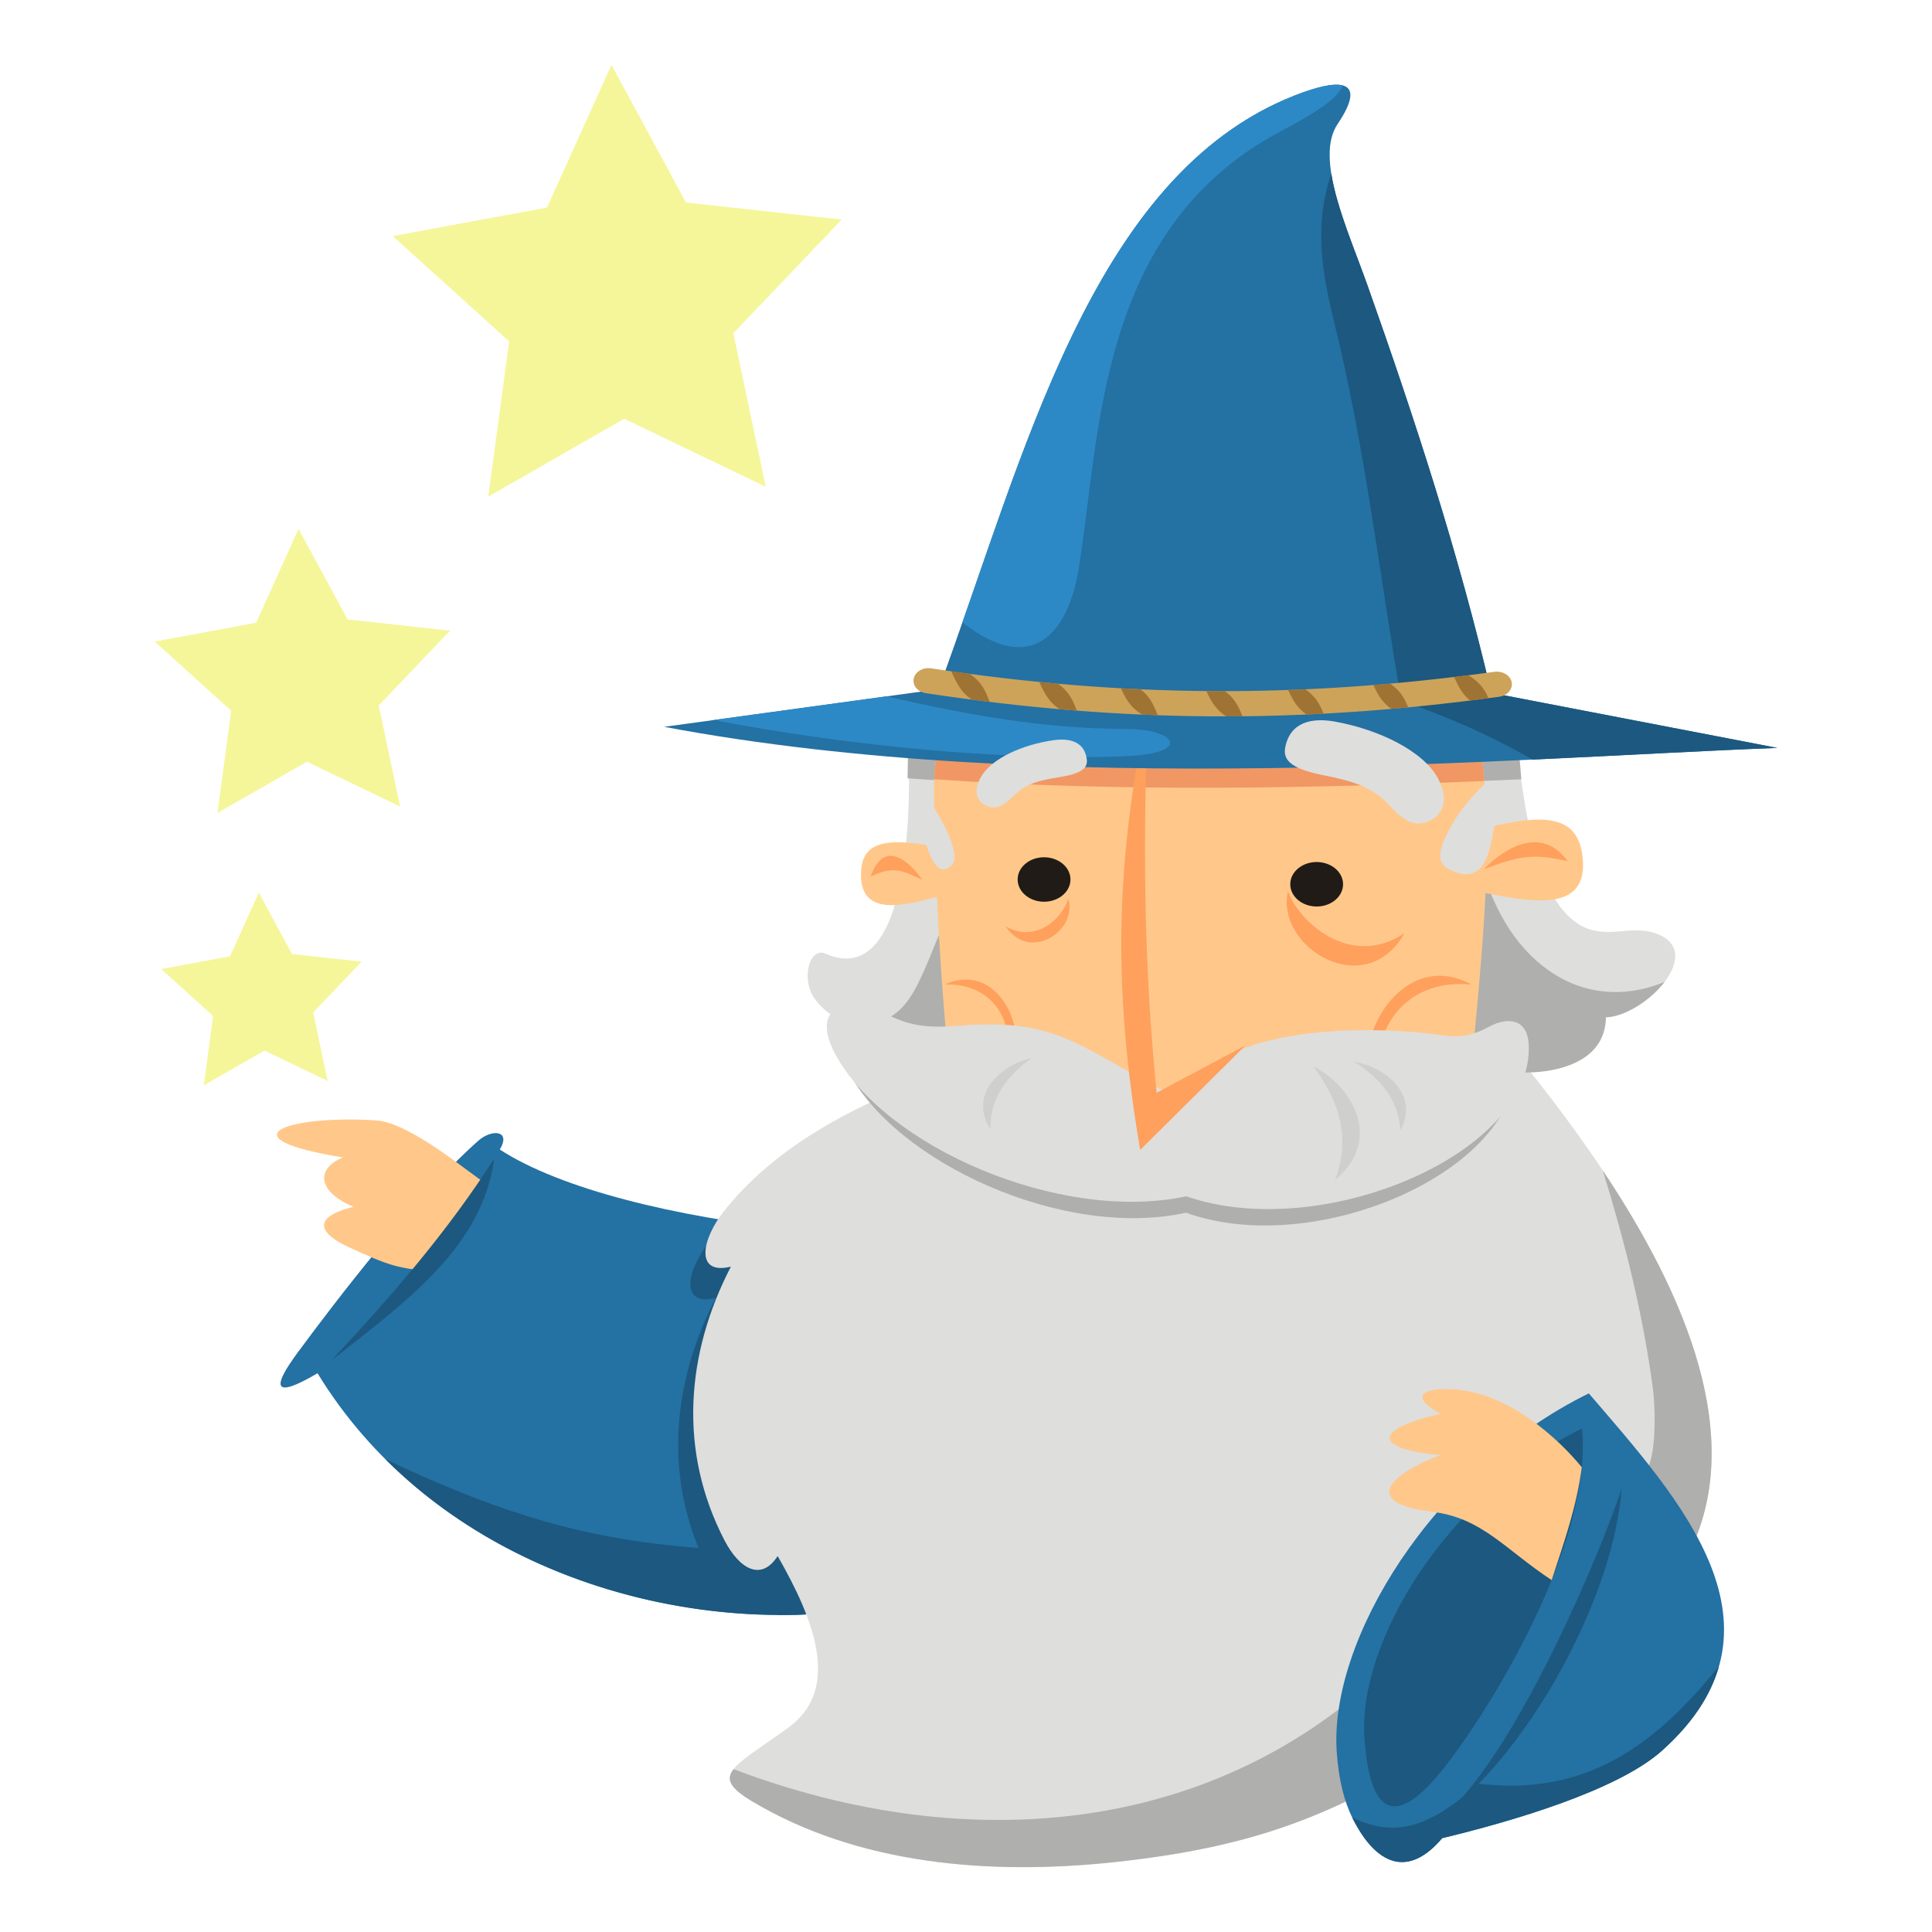
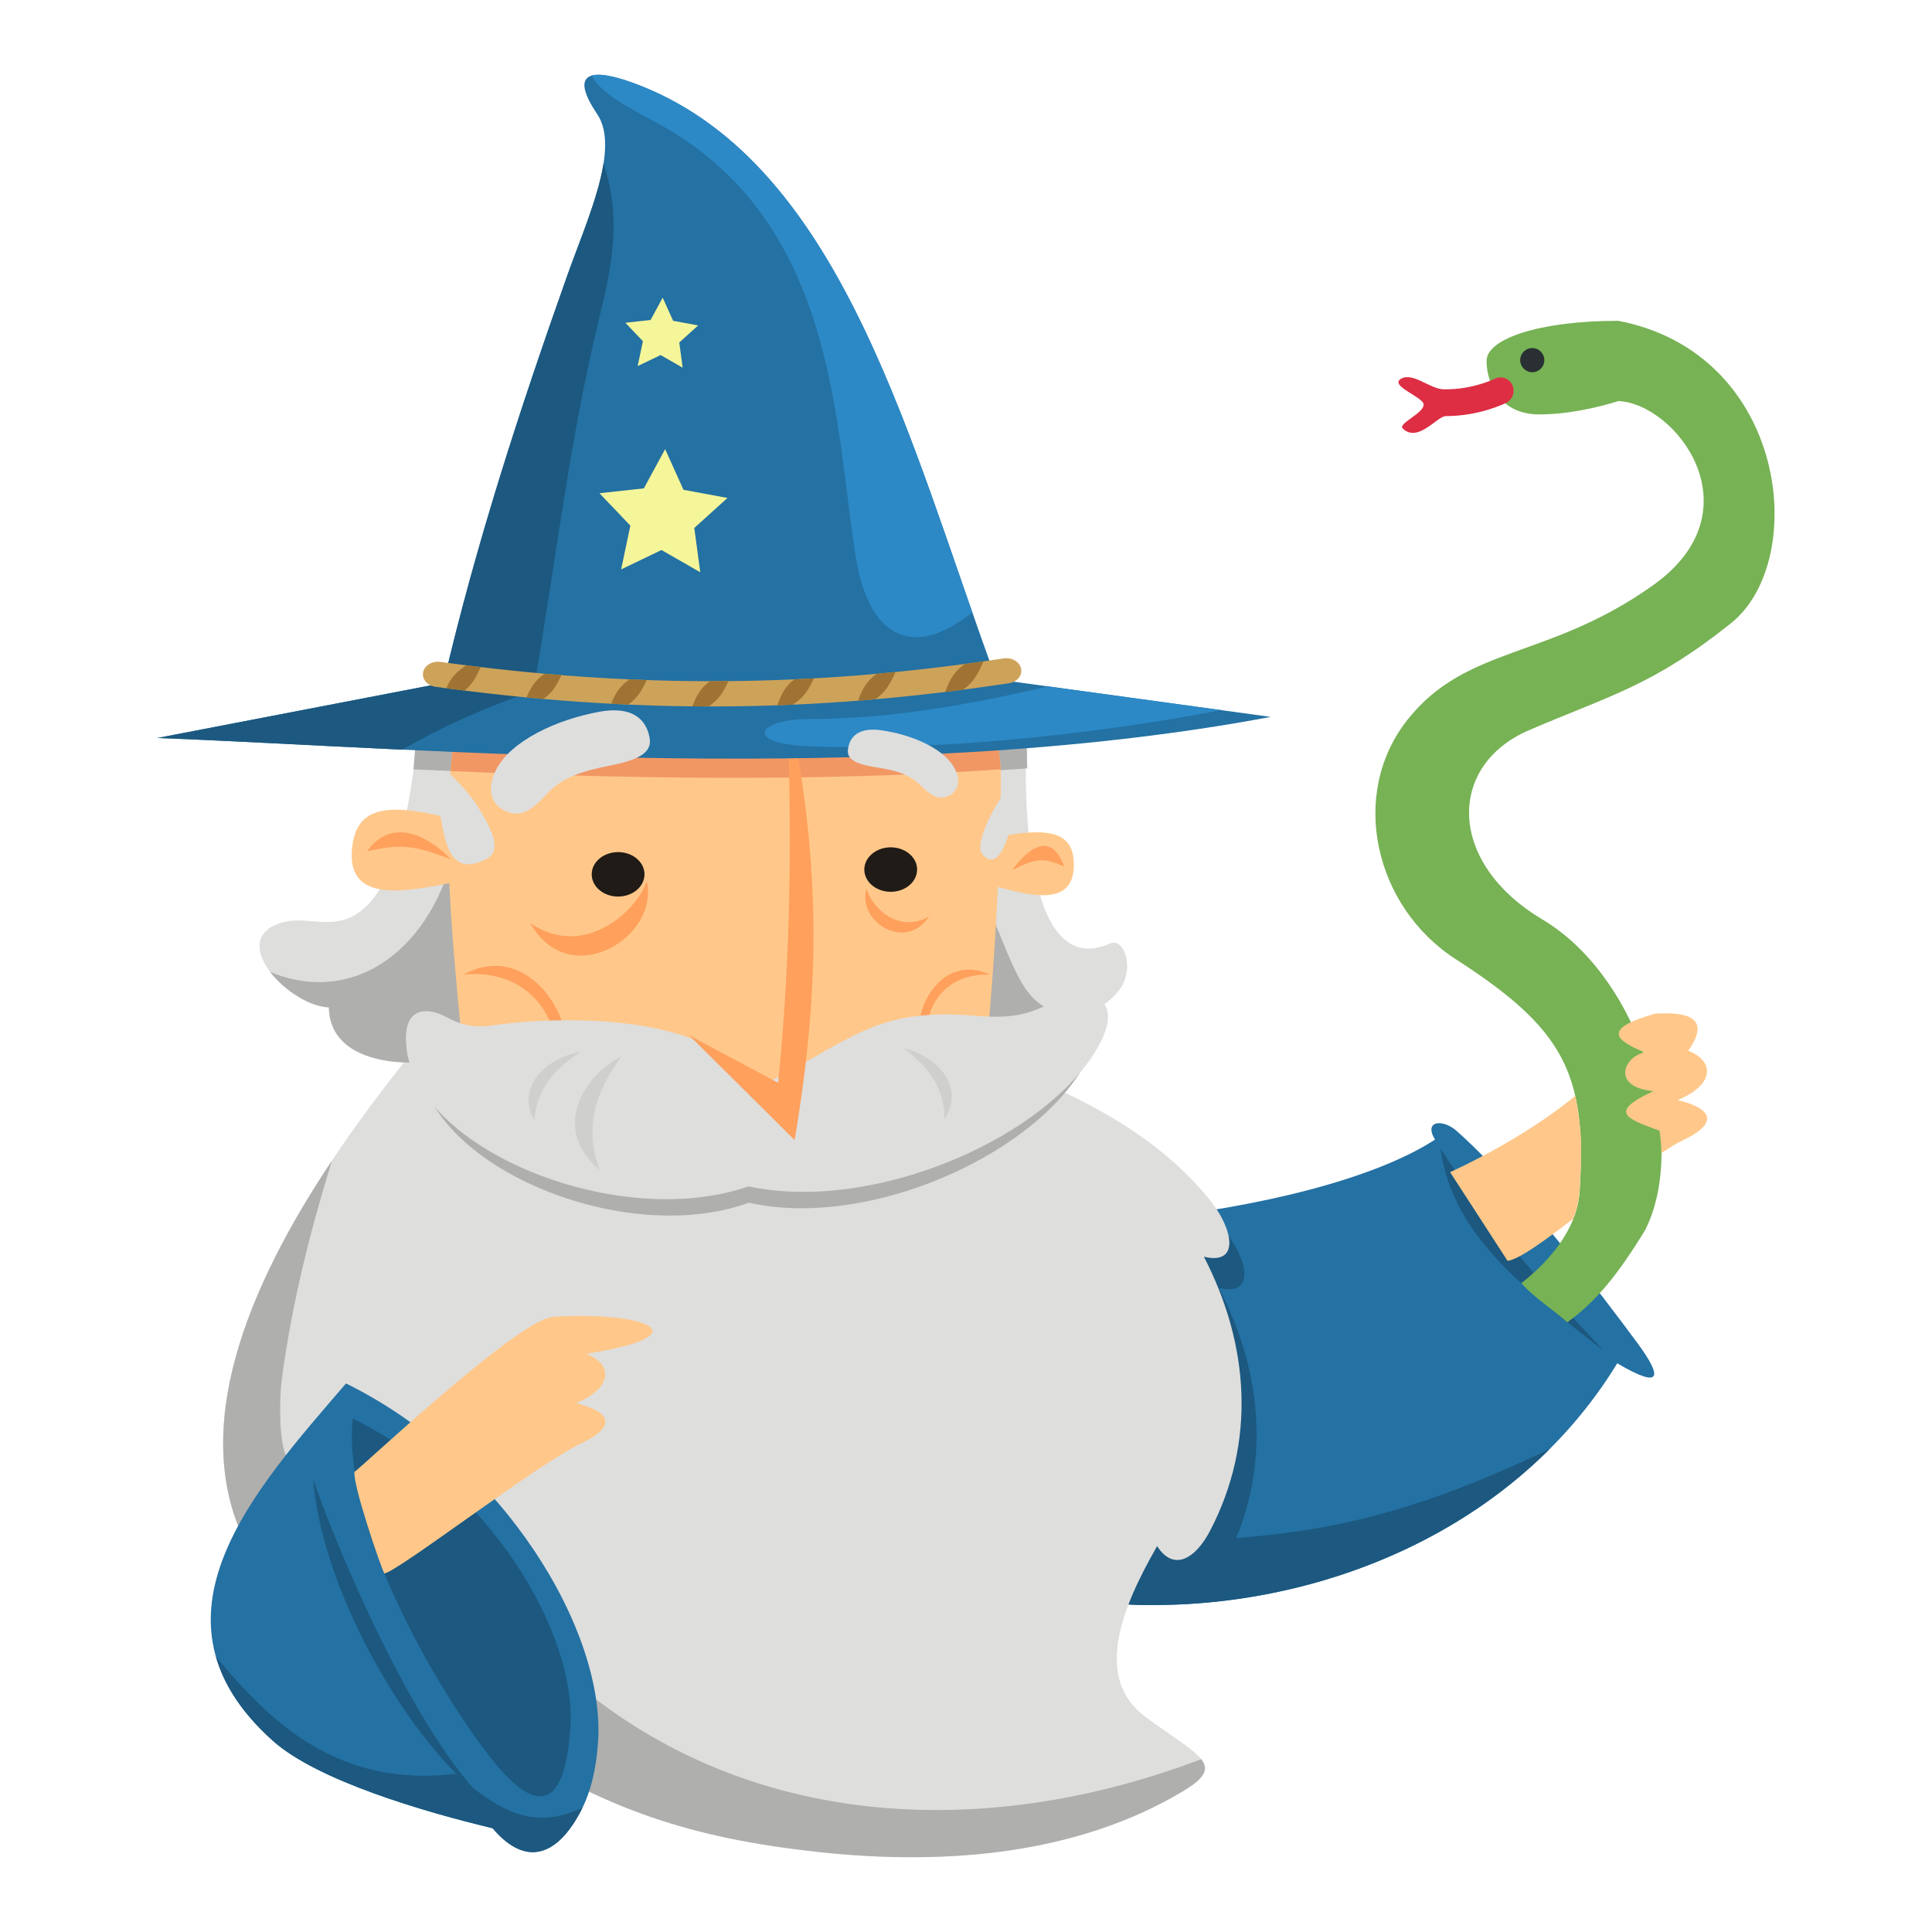
<svg xmlns="http://www.w3.org/2000/svg" width="200" height="200" viewBox="0 0 200 200" id="svg2" version="1.1">
-   <defs id="defs4" />
+   <defs id="defs4">
+     <clipPath clipPathUnits="userSpaceOnUse" id="clipPath16">
+       <path d="M 0,36 36,36 36,0 0,0 0,36 Z" id="path18" />
+     </clipPath>
+   </defs>
  <g id="layer1" transform="translate(0,-852.3623)">
    <path id="path4198" d="m 160.571,620.219 0,-128 128,0 128,0 0,128 0,128 -128,0 -128,0 0,-128 z" style="fill:#fefefd" />
-     <g id="g4286" transform="matrix(0.6689423,0,0,0.6689423,-365.3549,352.132)">
-       <path d="m 623.51,925.682 c 1.806,-2.969 -1.22,-3.231 -3.353,-1.335 -9.685,8.588 -22.439,25.31 -27.945,32.785 -3.798,5.15 -4.05,7.376 3.095,3.172 33.37,54.627 130.491,47.081 129.218,-7.374 l -5.48,-16.514 c -24.13,6.502 -76.615,1.575 -95.535,-10.734" style="fill:#2471a3;fill-opacity:1;fill-rule:evenodd;stroke:none" id="path25908" />
-       <path d="m 605.804,973.599 c 24.795,24.756 65.474,29.832 92.182,18.039 l 0.062,-4.228 c -43.564,1.076 -59.767,1.666 -92.244,-13.811" style="fill:#1c587f;fill-opacity:1;fill-rule:evenodd;stroke:none" id="path25912" />
-       <path d="m 666.497,997.699 c 30.98,0.199 58.709,-15.505 58.028,-44.769 l -5.48,-16.514 c -14.378,3.875 -38.825,3.69 -60.24,0.306 -1.029,1.065 -2.004,2.181 -2.935,3.346 -3.425,4.31 -4.552,9.946 1.084,8.574 -7.02,13.557 -8.137,28.638 -0.969,42.403 2.215,4.252 5.592,6.445 8.207,2.391 0.808,1.412 1.588,2.84 2.306,4.264" style="fill:#1c587f;fill-opacity:1;fill-rule:evenodd;stroke:none" id="path25916" />
-       <path d="m 599.24,926.909 c -4.186,1.69 -4.018,5.289 1.624,7.638 -7.07,1.766 -4.688,4.387 -0.969,6.135 6.975,3.271 8.185,3.307 12.354,3.799 l 8.893,-13.721 c -1.607,-0.775 -11.304,-9.251 -16.801,-9.59 -14.055,-0.866 -23.522,2.77 -5.102,5.738" style="fill:#ffc88a;fill-opacity:1;fill-rule:evenodd;stroke:none" id="path25928" />
-       <path d="m 622.645,927.086 c -1.844,13.582 -13.266,21.858 -25.201,31.238 9.441,-10.045 18.162,-20.22 25.201,-31.238" style="fill:#1c587f;fill-opacity:1;fill-rule:evenodd;stroke:none" id="path25932" />
-       <path d="m 696.547,912.112 c -15.605,5.428 -29.401,11.855 -38.352,23.119 -3.43,4.312 -4.554,9.942 1.079,8.576 -7.018,13.559 -8.137,28.636 -0.966,42.4 2.213,4.248 5.595,6.441 8.202,2.389 5.726,9.96 9.828,20.623 1.631,26.569 -8.422,6.099 -12.364,7.325 -5.597,11.372 16.287,9.742 36.577,11.519 56.184,9.408 20.298,-2.185 32.812,-6.671 48.742,-16.573 -0.806,6.81 4.504,4.097 11.024,-1.295 12.326,-10.18 17.949,-16.123 21.908,-29.786 0.885,6.47 4.805,4.3 6.846,0.417 14.057,-26.777 -14.143,-63.441 -31.815,-84.211 -7.46,22.611 -66.074,26.303 -78.885,7.614" style="fill:#dededd;fill-opacity:1;fill-rule:evenodd;stroke:none" id="path25996" />
-       <path d="m 659.688,1021.568 c -1.246,1.599 -0.564,2.925 2.856,4.969 16.287,9.745 36.577,11.521 56.184,9.41 20.295,-2.185 32.81,-6.673 48.742,-16.575 -0.806,6.81 4.504,4.097 11.024,-1.293 12.326,-10.182 17.949,-16.123 21.908,-29.788 0.885,6.469 4.805,4.3 6.846,0.419 9.484,-18.065 -0.268,-40.63 -13.043,-59.781 3.492,11.342 6.176,22.079 7.74,33.657 0.708,5.261 0.557,21.435 -6.25,8.337 -6.054,15.036 -10.534,24.225 -23.577,35.697 -3.492,3.074 -9.149,3.293 -8.63,-3.398 -27.655,28.942 -67.634,32.088 -103.799,18.345" style="fill:#afafad;fill-opacity:1;fill-rule:evenodd;stroke:none" id="path26000" />
-       <path d="m 701.824,988.115 c -1.859,-23.83 1.088,-27.455 13.859,-43.081 -20.365,14.796 -18.315,25.858 -13.859,43.081" style="fill:#dededd;fill-opacity:1;fill-rule:evenodd;stroke:none" id="path26008" />
-       <path d="m 697.908,1008.531 c 21.896,-12.478 9.654,-40.026 24.144,-57.509 -19.233,17.844 -5.985,40.028 -24.144,57.509" style="fill:#dededd;fill-opacity:1;fill-rule:evenodd;stroke:none" id="path26012" />
-       <path d="m 747.113,945.845 c 6.745,13.1 4.889,28.013 1.435,38.97 10.955,-14.804 5.915,-30.152 -1.435,-38.97" style="fill:#dededd;fill-opacity:1;fill-rule:evenodd;stroke:none" id="path26016" />
-       <path d="m 679.738,968.111 c 1.086,-10.369 10.809,-19.507 19.815,-25.641 -17.767,6.536 -21.582,17.878 -19.815,25.641" style="fill:#dededd;fill-opacity:1;fill-rule:evenodd;stroke:none" id="path26020" />
-       <path d="m 792.034,963.42 c -24.426,12.033 -40.184,38.356 -39.007,55.468 0.297,4.302 1.153,7.682 2.452,10.276 3.593,7.181 8.546,9.38 13.871,3.086 10.603,-2.546 27.108,-7.354 34.013,-13.541 21.128,-18.927 2.82,-38.821 -11.328,-55.289" style="fill:#2471a3;fill-opacity:1;fill-rule:evenodd;stroke:none" id="path26116" />
-       <path d="m 755.432,1029.064 0.048,0.101 c 3.593,7.181 8.544,9.38 13.868,3.086 10.606,-2.546 27.11,-7.352 34.015,-13.541 4.803,-4.302 7.561,-8.657 8.802,-13.014 -8.757,10.665 -19.296,20.293 -37.158,18.13 -7.503,6.611 -12.687,8.514 -19.575,5.239" style="fill:#1c587f;fill-opacity:1;fill-rule:evenodd;stroke:none" id="path26120" />
-       <path d="m 790.988,968.851 c -21.082,10.383 -34.685,33.107 -33.669,47.875 0.911,13.235 5.506,12.649 11.218,5.972 6.473,-7.563 24.23,-35.167 22.45,-53.847" style="fill:#1c587f;fill-opacity:1;fill-rule:evenodd;stroke:none" id="path26124" />
-       <path d="m 797.098,978.206 c -1.04,15.318 -12.775,38.521 -26.691,49.869 11,-10.381 23.601,-40.328 26.691,-49.869" style="fill:#1c587f;fill-opacity:1;fill-rule:evenodd;stroke:none" id="path26128" />
-       <path d="m 790.952,974.856 c -3.626,-4.453 -11.161,-11.344 -19.458,-12.035 -4.291,-0.354 -7.955,0.626 -2.433,3.762 -10.19,2.31 -10.682,5.448 0,6.393 -7.661,2.836 -12.5,7.412 -1.282,8.764 7.755,0.931 11.28,5.817 18.509,10.575 1.964,-6.008 3.856,-11.31 4.664,-17.459" style="fill:#ffc88a;fill-opacity:1;fill-rule:evenodd;stroke:none" id="path26132" />
-       <path d="m 776.19,862.75 4.755,0.769 c 1.019,7.875 2.559,23.759 10.103,27.624 3.875,1.988 7.494,-0.234 11.254,1.055 8.159,2.796 -1.612,12.83 -7.618,13.022 -0.885,9.406 -18.03,7.225 -19.59,4.282 l -78.471,-0.608 c -7.637,2.175 -21.276,-1.269 -24.644,-6.955 -1.823,-3.076 -0.39,-7.585 1.897,-6.574 13.366,5.906 13.486,-24.051 12.691,-34.436 l 89.622,1.821 z" style="fill:#dededd;fill-opacity:1;fill-rule:evenodd;stroke:none" id="path26136" />
-       <path d="m 774.244,861.653 6.939,2.473 c 0.184,1.269 0.294,2.721 0.409,4.262 -28.433,1.277 -62.132,2.212 -94.98,-0.149 0.074,-3.124 0.074,-5.821 0.182,-7.529 l 87.451,0.943 z" style="fill:#afafad;fill-opacity:1;fill-rule:evenodd;stroke:none" id="path26140" />
-       <path d="m 699.182,908.913 -2.559,-0.018 c -7.279,2.075 -14.768,3.074 -18.367,-1.758 8.011,-1.762 8.831,-3.805 13.342,-14.99 l 7.585,16.766 z" style="fill:#afafad;fill-opacity:1;fill-rule:evenodd;stroke:none" id="path26144" />
-       <path d="m 803.762,899.747 c -2.181,2.852 -6.092,5.378 -9.077,5.475 -0.129,11.316 -20.042,9.126 -21.604,6.188 l 0.344,-19.672 1.636,-11.727 c 3.382,15.868 15.399,25.191 28.701,19.737" style="fill:#afafad;fill-opacity:1;fill-rule:evenodd;stroke:none" id="path26148" />
-       <path d="m 774.039,911.142 -2.332,11.622 -11.974,7.634 -22.218,3.76 -33.862,-3.76 c -0.474,-4.022 -9.427,-5.495 -9.838,-9.451 -1.772,-17.02 -2.935,-33.562 -3.124,-50.634 -0.184,-16.661 11.402,-22.752 26.321,-24.436 31.607,-3.575 55.655,2.062 58.016,16.071 2.361,14.017 0.852,29.856 -0.988,49.194" style="fill:#ffc88a;fill-opacity:1;fill-rule:evenodd;stroke:none" id="path26152" />
-       <path d="m 760.237,918.675 c -7.121,-6.564 1.885,-25.024 13.658,-18.504 -10.754,-1.172 -16.954,8.089 -13.658,18.504" style="fill:#ffa05d;fill-opacity:1;fill-rule:evenodd;stroke:none" id="path26156" />
-       <path d="m 701.032,914.442 c 5.712,-4.443 0.462,-18.47 -8.663,-14.293 7.984,-0.302 11.852,6.82 8.663,14.293" style="fill:#ffa05d;fill-opacity:1;fill-rule:evenodd;stroke:none" id="path26160" />
-       <path d="m 690.726,868.382 c 0.708,-15.211 11.96,-20.889 26.285,-22.506 31.607,-3.573 55.655,2.065 58.016,16.073 0.371,2.189 0.646,4.419 0.837,6.705 -25.95,1.108 -55.849,1.768 -85.138,-0.272" style="fill:#f19764;fill-opacity:1;fill-rule:evenodd;stroke:none" id="path26164" />
-       <path d="m 767.579,910.514 c 2.839,0.423 4.693,0.127 7.224,-1.291 2.66,-1.497 5.784,-1.42 5.939,2.906 0.596,16.778 -30.956,30.593 -51.041,23.326 -18.91,4.202 -45.032,-7.779 -52.345,-22.045 -3.475,-6.782 0.742,-9.493 8.247,-5.847 3.2,1.559 5.698,1.873 10.323,1.488 15.174,-1.267 18.021,3.682 32.815,11.348 5.882,-12.117 29.763,-11.255 38.837,-9.886" style="fill:#afafad;fill-opacity:1;fill-rule:evenodd;stroke:none" id="path26168" />
-       <path d="m 769.082,907.975 c 2.947,0.431 4.872,0.133 7.501,-1.287 2.765,-1.497 6.004,-1.422 6.166,2.902 0.619,16.782 -32.142,30.599 -53,23.33 -19.635,4.2 -46.759,-7.779 -54.351,-22.049 -3.612,-6.776 0.768,-9.487 8.563,-5.839 3.32,1.555 5.915,1.873 10.721,1.484 15.753,-1.269 18.707,3.682 34.073,11.348 6.104,-12.115 30.901,-11.257 40.328,-9.89" style="fill:#dededd;fill-opacity:1;fill-rule:evenodd;stroke:none" id="path26176" />
-       <path d="m 723.805,857.147 c -5.14,24.704 -5.377,43.859 -1.196,68.603 l 16.33,-16.204 -13.777,7.35 c -2.064,-20.533 -2.114,-39.26 -1.356,-59.749" style="fill:#ffa05d;fill-opacity:1;fill-rule:evenodd;stroke:none" id="path26180" />
-       <path d="m 648.938,860.27 c 59.539,11.211 132.165,4.749 172.28,3.263 l -44.274,-8.522 c -5.052,-21.626 -11.806,-42.326 -19.164,-63.082 -3.062,-8.639 -8.214,-19.59 -4.619,-24.934 4.691,-6.967 0.486,-7.235 -6.671,-4.413 -31.607,12.456 -41.899,56.218 -55.079,91.869 l -42.473,5.819 z" style="fill:#2471a3;fill-opacity:1;fill-rule:evenodd;stroke:none" id="path26184" />
-       <path d="m 783.354,865.341 c 14.337,-0.671 27.241,-1.408 37.864,-1.807 l -44.274,-8.524 c -5.052,-21.624 -11.809,-42.326 -19.164,-63.08 -1.957,-5.509 -4.758,-11.96 -5.599,-17.302 -2.626,8.071 -1.555,14.842 0.567,23.473 4.698,19.125 6.922,38.771 10.283,58.119 7.783,2.731 13.756,5.376 20.324,9.12" style="fill:#1c587f;fill-opacity:1;fill-rule:evenodd;stroke:none" id="path26188" />
-       <path d="m 754.01,761.024 c -1.445,-0.415 -4.157,0.228 -7.523,1.557 -28.605,11.269 -39.754,48.187 -51.378,81.528 10.826,8.52 16.368,1.525 17.97,-8.196 3.389,-20.541 2.777,-52.546 31.04,-67.672 4.698,-2.512 8.697,-4.723 9.891,-7.217" style="fill:#2c89c6;fill-opacity:1;fill-rule:evenodd;stroke:none" id="path26192" />
-       <path d="m 683.347,855.553 -26.72,3.662 c 21.082,4.109 46.109,6.383 63.979,5.589 10.089,-0.447 7.542,-4.194 -0.076,-4.204 -12.986,-0.022 -24.838,-2.228 -37.182,-5.048" style="fill:#2c89c6;fill-opacity:1;fill-rule:evenodd;stroke:none" id="path26196" />
-       <path d="m 707.573,880.457 c 2.256,-0.072 4.157,1.402 4.248,3.299 0.088,1.901 -1.667,3.501 -3.92,3.579 -2.253,0.075 -4.155,-1.404 -4.246,-3.305 -0.091,-1.897 1.662,-3.497 3.918,-3.573" style="fill:#201b16;fill-opacity:1;fill-rule:evenodd;stroke:none" id="path26204" />
-       <path d="m 745.49,885.689 c -2.031,8.719 12.01,17.227 18.035,6.502 -8.458,5.714 -16.583,-2.016 -18.035,-6.502" style="fill:#ffa05d;fill-opacity:1;fill-rule:evenodd;stroke:none" id="path26208" />
-       <path d="m 711.46,886.834 c 1.593,4.78 -5.776,10.047 -9.697,4.302 5.013,2.866 9.125,-1.748 9.697,-4.302" style="fill:#ffa05d;fill-opacity:1;fill-rule:evenodd;stroke:none" id="path26212" />
-       <path d="m 703.073,870.904 c 1.806,-1.801 3.901,-2.363 6.972,-2.836 3.253,-0.514 4.511,-1.291 4.305,-2.792 -0.366,-2.707 -2.624,-3.281 -5.095,-2.943 -4.722,0.659 -9.556,2.759 -11.254,5.636 -1.361,2.298 -0.517,3.805 0.553,4.383 1.349,0.727 2.442,0.614 4.518,-1.448" style="fill:#dededd;fill-opacity:1;fill-rule:evenodd;stroke:none" id="path26216" />
-       <path d="m 772.226,876.928 c 11.28,-3.134 17.746,-3.855 18.781,2.989 1.634,10.81 -11.058,6.643 -18.944,5.311 l 0.163,-8.3 z" style="fill:#ffc88a;fill-opacity:1;fill-rule:evenodd;stroke:none" id="path26220" />
-       <path d="m 693.72,879.305 c -8.955,-1.831 -14.002,-2.054 -14.301,3.293 -0.466,8.439 9.039,4.556 15.038,3.116 l -0.737,-6.409 z" style="fill:#ffc88a;fill-opacity:1;fill-rule:evenodd;stroke:none" id="path26224" />
-       <path d="m 775.823,882.283 c 2.983,-3.106 8.841,-6.909 12.955,-1.217 -5.599,-1.287 -7.573,-0.747 -12.955,1.217" style="fill:#ffa05d;fill-opacity:1;fill-rule:evenodd;stroke:none" id="path26228" />
-       <path d="m 688.913,883.964 c -2.062,-2.933 -5.937,-6.411 -8.02,-0.512 3.332,-1.587 4.578,-1.158 8.02,0.512" style="fill:#ffa05d;fill-opacity:1;fill-rule:evenodd;stroke:none" id="path26232" />
-       <path d="m 777.829,873.889 -1.746,-4.955 c -2.904,2.981 -4.04,4.278 -5.705,7.366 -1.516,2.806 -1.995,4.977 -0.029,5.986 6.812,3.503 6.425,-5.529 7.48,-8.397" style="fill:#dededd;fill-opacity:1;fill-rule:evenodd;stroke:none" id="path26236" />
-       <path d="m 689.021,876.865 0.93,-5.243 c 1.289,1.956 2.392,3.785 3.203,5.863 0.734,1.885 1.033,3.366 0.318,4.137 -2.483,2.669 -3.889,-2.812 -4.451,-4.758" style="fill:#dededd;fill-opacity:1;fill-rule:evenodd;stroke:none" id="path26240" />
-       <path d="m 761.097,872.34 c -2.497,-2.727 -5.516,-3.666 -9.967,-4.548 -4.717,-0.929 -6.494,-2.141 -6.075,-4.32 0.758,-3.942 4.109,-4.657 7.69,-4.012 6.85,1.233 13.753,4.58 16.002,8.876 1.808,3.446 0.454,5.599 -1.162,6.381 -2.026,0.989 -3.617,0.763 -6.487,-2.377" style="fill:#dededd;fill-opacity:1;fill-rule:evenodd;stroke:none" id="path26244" />
-       <path d="m 689.443,855.061 c -1.258,-0.187 -2.1,-1.202 -1.875,-2.262 0.222,-1.061 1.423,-1.768 2.681,-1.581 15.009,2.276 29.272,3.446 43.54,3.523 14.273,0.087 28.571,-0.916 43.655,-2.985 1.263,-0.171 2.454,0.558 2.66,1.619 0.201,1.063 -0.663,2.067 -1.925,2.24 -15.318,2.099 -29.868,3.118 -44.415,3.033 -14.545,-0.081 -29.067,-1.275 -44.32,-3.587" style="fill:#cda35a;fill-opacity:1;fill-rule:nonzero;stroke:none" id="path26248" />
-       <path d="m 693.372,851.672 c 0.962,0.143 1.918,0.274 2.877,0.399 1.536,1.088 2.251,2.109 3.069,4.343 -0.918,-0.111 -1.832,-0.228 -2.758,-0.346 -1.619,-1.134 -2.236,-2.308 -3.188,-4.395" style="fill:#9f7333;fill-opacity:1;fill-rule:nonzero;stroke:none" id="path26252" />
-       <path d="m 706.994,853.327 c 0.964,0.097 1.933,0.185 2.897,0.272 1.435,1.041 2.136,2.052 2.921,4.169 -0.887,-0.067 -1.78,-0.143 -2.672,-0.22 -1.603,-1.11 -2.239,-2.242 -3.145,-4.222" style="fill:#9f7333;fill-opacity:1;fill-rule:nonzero;stroke:none" id="path26256" />
-       <path d="m 719.622,854.306 c 1.012,0.054 2.026,0.109 3.038,0.153 1.253,0.981 1.909,2.006 2.65,4.016 -0.799,-0.026 -1.6,-0.058 -2.404,-0.093 -1.725,-1.11 -2.404,-2.191 -3.284,-4.077" style="fill:#9f7333;fill-opacity:1;fill-rule:nonzero;stroke:none" id="path26260" />
-       <path d="m 732.852,854.739 0.938,0.002 c 0.646,0.009 1.292,0.009 1.937,0.009 1.299,0.975 1.973,1.962 2.708,3.889 -0.837,0.01 -1.672,0.014 -2.509,0.014 -1.574,-1.057 -2.236,-2.121 -3.074,-3.914" style="fill:#9f7333;fill-opacity:1;fill-rule:nonzero;stroke:none" id="path26264" />
-       <path d="m 745.505,854.572 c 0.885,-0.034 1.772,-0.067 2.66,-0.109 1.387,0.987 2.1,1.928 2.837,3.775 -0.885,0.046 -1.77,0.087 -2.653,0.129 -1.406,-1.015 -2.04,-2.069 -2.844,-3.795" style="fill:#9f7333;fill-opacity:1;fill-rule:nonzero;stroke:none" id="path26268" />
-       <path d="m 758.692,853.805 c 0.863,-0.067 1.729,-0.141 2.598,-0.216 1.368,0.969 2.081,1.887 2.803,3.672 -0.868,0.079 -1.741,0.161 -2.607,0.236 -1.378,-0.993 -2.012,-2.028 -2.794,-3.692" style="fill:#9f7333;fill-opacity:1;fill-rule:nonzero;stroke:none" id="path26272" />
-       <path d="m 771.184,852.56 c 0.739,-0.091 1.478,-0.177 2.222,-0.274 1.574,1.019 2.375,1.883 3.119,3.555 -0.952,0.123 -1.904,0.246 -2.851,0.363 -1.153,-0.955 -1.732,-2.006 -2.49,-3.644" style="fill:#9f7333;fill-opacity:1;fill-rule:nonzero;stroke:none" id="path26276" />
-       <path d="m 749.364,912.784 c 5.088,6.752 5.37,12.351 3.406,17.614 7.484,-6.234 2.736,-14.496 -3.406,-17.614" style="fill:#cfcfce;fill-opacity:1;fill-rule:evenodd;stroke:none" id="path26280" />
-       <path d="m 755.706,912.094 c 5.176,3.313 6.944,6.852 7.173,10.625 3.038,-5.507 -2.349,-9.853 -7.173,-10.625" style="fill:#cfcfce;fill-opacity:1;fill-rule:evenodd;stroke:none" id="path26284" />
-       <path d="m 705.783,911.545 c -4.913,3.589 -6.403,7.215 -6.341,10.995 -3.456,-5.33 1.586,-9.964 6.341,-10.995" style="fill:#cfcfce;fill-opacity:1;fill-rule:evenodd;stroke:none" id="path26288" />
-       <path d="m 749.759,881.195 c 2.256,-0.072 4.157,1.402 4.248,3.299 0.088,1.901 -1.667,3.501 -3.92,3.579 -2.253,0.075 -4.155,-1.404 -4.246,-3.305 -0.091,-1.897 1.662,-3.497 3.918,-3.573" style="fill:#201b16;fill-opacity:1;fill-rule:evenodd;stroke:none" id="path26204-6" />
-       <path d="m 579.82,873.606 2.126,-15.811 -11.848,-10.724 15.707,-2.908 6.565,-14.533 7.59,14.02 15.862,1.737 -11.038,11.578 3.297,15.637 -14.409,-6.928 z" id="path8182" style="opacity:1;fill:#f5f69a;fill-opacity:1;stroke:none;stroke-width:1;stroke-linecap:butt;stroke-linejoin:round;stroke-miterlimit:4;stroke-dasharray:none;stroke-opacity:1" />
-       <path d="m 621.725,824.65 3.23,-24.025 -18.004,-16.296 23.867,-4.419 9.975,-22.084 11.534,21.303 24.104,2.64 -16.773,17.594 5.011,23.761 -21.895,-10.528 z" id="path8182-0" style="opacity:1;fill:#f5f69a;fill-opacity:1;stroke:none;stroke-width:1;stroke-linecap:butt;stroke-linejoin:round;stroke-miterlimit:4;stroke-dasharray:none;stroke-opacity:1" />
-       <path d="m 577.703,915.756 1.442,-10.726 -8.038,-7.275 10.656,-1.973 4.454,-9.86 5.149,9.511 10.761,1.179 -7.488,7.855 2.237,10.608 -9.775,-4.7 z" id="path8182-3" style="opacity:1;fill:#f5f69a;fill-opacity:1;stroke:none;stroke-width:1;stroke-linecap:butt;stroke-linejoin:round;stroke-miterlimit:4;stroke-dasharray:none;stroke-opacity:1" />
+     <g id="g4411" transform="translate(0.2880288,-1.027892)">
+       <path d="m 148.263,971.36 c -1.208,-1.986 0.816,-2.161 2.243,-0.893 6.479,5.745 15.01,16.931 18.693,21.931 2.541,3.445 2.709,4.934 -2.07,2.122 -22.322,36.542 -87.291,31.495 -86.439,-4.933 l 3.666,-11.047 c 16.141,4.349 51.251,1.054 63.908,-7.18" style="fill:#2471a3;fill-opacity:1;fill-rule:evenodd;stroke:none" id="path25908" />
+       <path d="m 160.107,1003.414 c -16.586,16.561 -43.798,19.956 -61.664,12.067 l -0.042,-2.828 c 29.142,0.72 39.98,1.114 61.706,-9.239" style="fill:#1c587f;fill-opacity:1;fill-rule:evenodd;stroke:none" id="path25912" />
+       <path d="m 119.507,1019.535 c -20.724,0.133 -39.273,-10.372 -38.817,-29.948 l 3.666,-11.047 c 9.618,2.592 25.972,2.468 40.297,0.205 0.688,0.713 1.341,1.459 1.963,2.238 2.291,2.883 3.045,6.653 -0.725,5.736 4.696,9.069 5.443,19.157 0.648,28.365 -1.482,2.844 -3.741,4.311 -5.49,1.599 -0.541,0.945 -1.062,1.9 -1.542,2.852" style="fill:#1c587f;fill-opacity:1;fill-rule:evenodd;stroke:none" id="path25916" />
+       <path d="m 148.841,972.299 c 1.234,9.085 8.874,14.622 16.858,20.896 -6.315,-6.719 -12.149,-13.526 -16.858,-20.896" style="fill:#1c587f;fill-opacity:1;fill-rule:evenodd;stroke:none" id="path25932" />
+       <path d="m 99.405,962.282 c 10.439,3.631 19.668,7.931 25.655,15.465 2.294,2.885 3.046,6.651 -0.722,5.737 4.695,9.07 5.443,19.156 0.646,28.363 -1.48,2.842 -3.743,4.309 -5.487,1.598 -3.831,6.663 -6.575,13.796 -1.091,17.773 5.634,4.08 8.271,4.9 3.744,7.607 -10.895,6.517 -24.468,7.705 -37.584,6.293 -13.578,-1.462 -21.949,-4.463 -32.606,-11.086 0.539,4.556 -3.013,2.741 -7.375,-0.866 -8.245,-6.809 -12.007,-10.786 -14.655,-19.925 -0.592,4.328 -3.214,2.877 -4.579,0.279 -9.403,-17.912 9.461,-42.438 21.282,-56.332 4.991,15.126 44.2,17.595 52.77,5.093" style="fill:#dededd;fill-opacity:1;fill-rule:evenodd;stroke:none" id="path25996" />
+       <path d="m 124.061,1035.502 c 0.834,1.07 0.378,1.956 -1.91,3.324 -10.895,6.519 -24.468,7.707 -37.584,6.295 -13.576,-1.462 -21.948,-4.464 -32.606,-11.088 0.539,4.556 -3.013,2.741 -7.375,-0.865 -8.245,-6.811 -12.007,-10.786 -14.655,-19.926 -0.592,4.328 -3.214,2.877 -4.579,0.28 -6.344,-12.085 0.179,-27.179 8.725,-39.99 -2.336,7.587 -4.131,14.77 -5.178,22.515 -0.474,3.519 -0.373,14.339 4.181,5.577 4.05,10.058 7.047,16.205 15.772,23.88 2.336,2.056 6.12,2.203 5.773,-2.273 18.5,19.36 45.243,21.465 69.436,12.272" style="fill:#afafad;fill-opacity:1;fill-rule:evenodd;stroke:none" id="path26000" />
+       <path d="m 95.875,1013.124 c 1.243,-15.941 -0.728,-18.366 -9.271,-28.819 13.623,9.898 12.252,17.298 9.271,28.819" style="fill:#dededd;fill-opacity:1;fill-rule:evenodd;stroke:none" id="path26008" />
+       <path d="m 98.495,1026.781 c -14.647,-8.347 -6.458,-26.775 -16.151,-38.47 12.866,11.936 4.003,26.776 16.151,38.47" style="fill:#dededd;fill-opacity:1;fill-rule:evenodd;stroke:none" id="path26012" />
+       <path d="m 65.579,984.848 c -4.512,8.763 -3.27,18.739 -0.96,26.069 -7.328,-9.903 -3.957,-20.17 0.96,-26.069" style="fill:#dededd;fill-opacity:1;fill-rule:evenodd;stroke:none" id="path26016" />
+       <path d="m 110.649,999.743 c -0.726,-6.936 -7.231,-13.049 -13.255,-17.152 11.885,4.372 14.437,11.959 13.255,17.152" style="fill:#dededd;fill-opacity:1;fill-rule:evenodd;stroke:none" id="path26020" />
+       <path d="m 35.53,996.604 c 16.34,8.049 26.881,25.658 26.094,37.105 -0.198,2.878 -0.771,5.139 -1.64,6.874 -2.403,4.803 -5.717,6.275 -9.279,2.064 -7.093,-1.703 -18.133,-4.919 -22.753,-9.058 -14.133,-12.661 -1.886,-25.969 7.578,-36.985" style="fill:#2471a3;fill-opacity:1;fill-rule:evenodd;stroke:none" id="path26116" />
+       <path d="m 60.015,1040.516 -0.032,0.068 c -2.403,4.803 -5.715,6.275 -9.277,2.064 -7.095,-1.703 -18.135,-4.918 -22.754,-9.059 -3.213,-2.878 -5.058,-5.791 -5.888,-8.705 5.858,7.134 12.908,13.575 24.857,12.128 5.019,4.422 8.487,5.695 13.095,3.505" style="fill:#1c587f;fill-opacity:1;fill-rule:evenodd;stroke:none" id="path26120" />
+       <path d="m 36.23,1000.237 c 14.103,6.946 23.202,22.147 22.522,32.026 -0.61,8.854 -3.683,8.461 -7.504,3.995 -4.33,-5.059 -16.209,-23.525 -15.018,-36.02" style="fill:#1c587f;fill-opacity:1;fill-rule:evenodd;stroke:none" id="path26124" />
+       <path d="m 32.142,1006.495 c 0.696,10.247 8.546,25.768 17.855,33.359 -7.359,-6.944 -15.788,-26.977 -17.855,-33.359" style="fill:#1c587f;fill-opacity:1;fill-rule:evenodd;stroke:none" id="path26128" />
+       <path d="m 46.128,929.262 -3.181,0.515 c -0.682,5.268 -1.712,15.894 -6.759,18.479 -2.592,1.33 -5.013,-0.156 -7.528,0.706 -5.458,1.87 1.078,8.583 5.096,8.711 0.592,6.292 12.061,4.833 13.104,2.865 L 99.354,960.131 c 5.109,1.455 14.232,-0.849 16.485,-4.652 1.219,-2.057 0.261,-5.074 -1.269,-4.398 -8.941,3.95 -9.021,-16.089 -8.49,-23.036 l -59.952,1.218 z" style="fill:#dededd;fill-opacity:1;fill-rule:evenodd;stroke:none" id="path26136" />
+       <path d="m 47.43,928.528 -4.642,1.655 c -0.123,0.849 -0.197,1.82 -0.274,2.851 19.02,0.854 41.563,1.479 63.536,-0.1 -0.05,-2.09 -0.05,-3.894 -0.122,-5.036 l -58.499,0.631 z" style="fill:#afafad;fill-opacity:1;fill-rule:evenodd;stroke:none" id="path26140" />
+       <path d="m 97.643,960.143 1.712,-0.012 c 4.869,1.388 9.879,2.056 12.287,-1.176 -5.359,-1.179 -5.907,-2.545 -8.925,-10.027 l -5.074,11.216 z" style="fill:#afafad;fill-opacity:1;fill-rule:evenodd;stroke:none" id="path26144" />
+       <path d="m 27.684,954.011 c 1.459,1.908 4.075,3.597 6.072,3.662 0.086,7.57 13.407,6.105 14.452,4.139 l -0.23,-13.16 -1.094,-7.844 C 44.621,951.423 36.582,957.66 27.684,954.011" style="fill:#afafad;fill-opacity:1;fill-rule:evenodd;stroke:none" id="path26148" />
+       <path d="m 47.568,961.633 1.56,7.774 8.01,5.107 14.863,2.516 22.652,-2.516 c 0.317,-2.691 6.306,-3.676 6.581,-6.322 1.186,-11.385 1.963,-22.451 2.09,-33.872 0.123,-11.145 -7.627,-15.22 -17.607,-16.346 -21.143,-2.392 -37.23,1.38 -38.809,10.751 -1.579,9.376 -0.57,19.972 0.661,32.908" style="fill:#ffc88a;fill-opacity:1;fill-rule:evenodd;stroke:none" id="path26152" />
+       <path d="m 56.8,966.673 c 4.763,-4.391 -1.261,-16.74 -9.136,-12.378 7.194,-0.784 11.341,5.411 9.136,12.378" style="fill:#ffa05d;fill-opacity:1;fill-rule:evenodd;stroke:none" id="path26156" />
+       <path d="m 96.405,963.841 c -3.821,-2.972 -0.309,-12.355 5.795,-9.561 -5.341,-0.202 -7.928,4.562 -5.795,9.561" style="fill:#ffa05d;fill-opacity:1;fill-rule:evenodd;stroke:none" id="path26160" />
+       <path d="m 103.299,933.029 c -0.474,-10.175 -8,-13.974 -17.583,-15.056 -21.143,-2.39 -37.23,1.381 -38.809,10.752 -0.248,1.465 -0.432,2.956 -0.56,4.485 17.359,0.741 37.36,1.183 56.952,-0.182" style="fill:#f19764;fill-opacity:1;fill-rule:evenodd;stroke:none" id="path26164" />
+       <path d="m 51.889,961.214 c -1.899,0.283 -3.139,0.085 -4.832,-0.864 -1.779,-1.001 -3.869,-0.95 -3.973,1.944 -0.398,11.224 20.708,20.465 34.143,15.604 12.65,2.811 30.124,-5.204 35.015,-14.747 2.325,-4.537 -0.496,-6.35 -5.517,-3.911 -2.141,1.043 -3.811,1.253 -6.906,0.996 -10.151,-0.847 -12.055,2.463 -21.951,7.591 -3.935,-8.106 -19.909,-7.529 -25.98,-6.613" style="fill:#afafad;fill-opacity:1;fill-rule:evenodd;stroke:none" id="path26168" />
+       <path d="m 50.883,959.515 c -1.971,0.288 -3.259,0.089 -5.018,-0.861 -1.85,-1.001 -4.016,-0.951 -4.125,1.942 -0.414,11.226 21.501,20.469 35.454,15.607 13.135,2.809 31.279,-5.204 36.358,-14.75 2.416,-4.533 -0.514,-6.346 -5.728,-3.906 -2.221,1.04 -3.957,1.253 -7.171,0.993 -10.538,-0.849 -12.514,2.463 -22.793,7.591 -4.083,-8.104 -20.671,-7.53 -26.977,-6.616" style="fill:#dededd;fill-opacity:1;fill-rule:evenodd;stroke:none" id="path26176" />
+       <path d="m 81.171,925.514 c 3.439,16.525 3.597,29.339 0.8,45.891 l -10.924,-10.84 9.216,4.917 c 1.381,-13.735 1.414,-26.263 0.907,-39.968" style="fill:#ffa05d;fill-opacity:1;fill-rule:evenodd;stroke:none" id="path26180" />
+       <path d="m 131.253,927.603 c -39.828,7.499 -88.411,3.177 -115.245,2.183 l 29.617,-5.701 c 3.379,-14.467 7.898,-28.314 12.82,-42.198 2.048,-5.779 5.495,-13.105 3.09,-16.679 -3.138,-4.661 -0.325,-4.84 4.463,-2.952 21.143,8.332 28.028,37.606 36.844,61.455 l 28.412,3.893 z" style="fill:#2471a3;fill-opacity:1;fill-rule:evenodd;stroke:none" id="path26184" />
+       <path d="m 41.336,930.995 c -9.591,-0.449 -18.223,-0.942 -25.329,-1.209 l 29.617,-5.702 c 3.379,-14.465 7.899,-28.314 12.82,-42.197 1.309,-3.685 3.183,-8.001 3.746,-11.574 1.757,5.399 1.04,9.929 -0.379,15.702 -3.142,12.793 -4.631,25.936 -6.879,38.878 -5.207,1.827 -9.202,3.596 -13.596,6.101" style="fill:#1c587f;fill-opacity:1;fill-rule:evenodd;stroke:none" id="path26188" />
+       <path d="m 60.966,861.213 c 0.966,-0.278 2.781,0.152 5.032,1.042 19.135,7.539 26.593,32.234 34.369,54.538 -7.242,5.699 -10.949,1.02 -12.021,-5.482 -2.267,-13.74 -1.858,-35.15 -20.764,-45.269 -3.143,-1.68 -5.818,-3.16 -6.616,-4.828" style="fill:#2c89c6;fill-opacity:1;fill-rule:evenodd;stroke:none" id="path26192" />
+       <path d="m 108.235,924.448 17.874,2.45 c -14.103,2.749 -30.844,4.27 -42.798,3.739 -6.749,-0.299 -5.045,-2.805 0.051,-2.812 8.687,-0.015 16.615,-1.49 24.873,-3.377" style="fill:#2c89c6;fill-opacity:1;fill-rule:evenodd;stroke:none" id="path26196" />
+       <path d="m 92.029,941.107 c -1.509,-0.049 -2.781,0.938 -2.842,2.207 -0.059,1.272 1.115,2.342 2.622,2.394 1.507,0.05 2.779,-0.939 2.84,-2.211 0.061,-1.269 -1.112,-2.339 -2.621,-2.39" style="fill:#201b16;fill-opacity:1;fill-rule:evenodd;stroke:none" id="path26204" />
+       <path d="m 66.665,944.607 c 1.358,5.833 -8.034,11.524 -12.064,4.349 5.658,3.822 11.093,-1.349 12.064,-4.349" style="fill:#ffa05d;fill-opacity:1;fill-rule:evenodd;stroke:none" id="path26208" />
+       <path d="m 89.429,945.373 c -1.066,3.197 3.864,6.721 6.487,2.878 -3.354,1.917 -6.104,-1.17 -6.487,-2.878" style="fill:#ffa05d;fill-opacity:1;fill-rule:evenodd;stroke:none" id="path26212" />
+       <path d="m 95.039,934.716 c -1.208,-1.205 -2.61,-1.58 -4.664,-1.897 -2.176,-0.344 -3.018,-0.864 -2.88,-1.867 0.245,-1.811 1.755,-2.195 3.408,-1.969 3.158,0.441 6.392,1.846 7.528,3.77 0.91,1.537 0.346,2.545 -0.37,2.932 -0.902,0.486 -1.634,0.411 -3.022,-0.969" style="fill:#dededd;fill-opacity:1;fill-rule:evenodd;stroke:none" id="path26216" />
+       <path d="m 48.78,938.747 c -7.546,-2.097 -11.871,-2.579 -12.564,1.999 -1.093,7.231 7.397,4.444 12.672,3.553 l -0.109,-5.553 z" style="fill:#ffc88a;fill-opacity:1;fill-rule:evenodd;stroke:none" id="path26220" />
+       <path d="m 101.297,940.336 c 5.991,-1.225 9.367,-1.374 9.567,2.203 0.312,5.645 -6.047,3.048 -10.059,2.084 l 0.493,-4.287 z" style="fill:#ffc88a;fill-opacity:1;fill-rule:evenodd;stroke:none" id="path26224" />
+       <path d="m 46.374,942.328 c -1.995,-2.078 -5.914,-4.621 -8.666,-0.814 3.746,-0.861 5.066,-0.5 8.666,0.814" style="fill:#ffa05d;fill-opacity:1;fill-rule:evenodd;stroke:none" id="path26228" />
+       <path d="m 104.512,943.453 c 1.379,-1.962 3.971,-4.289 5.365,-0.342 -2.229,-1.062 -3.062,-0.775 -5.365,0.342" style="fill:#ffa05d;fill-opacity:1;fill-rule:evenodd;stroke:none" id="path26232" />
+       <path d="m 45.032,936.714 1.168,-3.315 c 1.942,1.994 2.702,2.862 3.816,4.927 1.014,1.877 1.334,3.329 0.019,4.004 -4.557,2.343 -4.298,-3.699 -5.003,-5.617" style="fill:#dededd;fill-opacity:1;fill-rule:evenodd;stroke:none" id="path26236" />
+       <path d="m 104.44,938.704 -0.622,-3.507 c -0.862,1.308 -1.6,2.532 -2.142,3.922 -0.491,1.261 -0.691,2.251 -0.213,2.768 1.661,1.785 2.602,-1.881 2.978,-3.182" style="fill:#dededd;fill-opacity:1;fill-rule:evenodd;stroke:none" id="path26240" />
+       <path d="m 56.225,935.677 c 1.67,-1.824 3.69,-2.452 6.667,-3.042 3.155,-0.621 4.344,-1.432 4.064,-2.89 -0.507,-2.637 -2.749,-3.115 -5.144,-2.684 -4.583,0.825 -9.2,3.064 -10.704,5.938 -1.21,2.305 -0.304,3.746 0.778,4.268 1.355,0.662 2.419,0.511 4.339,-1.59" style="fill:#dededd;fill-opacity:1;fill-rule:evenodd;stroke:none" id="path26244" />
+       <path d="m 104.158,924.119 c 0.842,-0.125 1.405,-0.804 1.254,-1.513 -0.149,-0.71 -0.952,-1.183 -1.794,-1.058 -10.04,1.523 -19.581,2.305 -29.126,2.357 -9.547,0.058 -19.113,-0.613 -29.203,-1.997 -0.845,-0.114 -1.642,0.373 -1.779,1.083 -0.134,0.711 0.443,1.382 1.288,1.498 10.247,1.404 19.98,2.086 29.711,2.029 9.73,-0.054 19.444,-0.853 29.647,-2.4" style="fill:#cda35a;fill-opacity:1;fill-rule:nonzero;stroke:none" id="path26248" />
+       <path d="m 101.529,921.852 c -0.643,0.096 -1.283,0.183 -1.925,0.267 -1.027,0.728 -1.506,1.411 -2.053,2.905 0.614,-0.074 1.226,-0.152 1.845,-0.232 1.083,-0.759 1.496,-1.544 2.133,-2.94" style="fill:#9f7333;fill-opacity:1;fill-rule:nonzero;stroke:none" id="path26252" />
+       <path d="m 92.417,922.958 c -0.645,0.065 -1.293,0.124 -1.938,0.182 -0.96,0.697 -1.429,1.373 -1.954,2.789 0.594,-0.044 1.19,-0.096 1.787,-0.147 1.072,-0.742 1.498,-1.5 2.104,-2.824" style="fill:#9f7333;fill-opacity:1;fill-rule:nonzero;stroke:none" id="path26256" />
+       <path d="m 83.969,923.614 c -0.677,0.036 -1.355,0.073 -2.032,0.102 -0.838,0.656 -1.277,1.342 -1.773,2.687 0.534,-0.018 1.07,-0.039 1.608,-0.062 1.154,-0.742 1.608,-1.466 2.197,-2.727" style="fill:#9f7333;fill-opacity:1;fill-rule:nonzero;stroke:none" id="path26260" />
+       <path d="m 75.119,923.903 -0.627,0.001 c -0.432,0.006 -0.864,0.006 -1.296,0.006 -0.869,0.652 -1.32,1.312 -1.811,2.602 0.56,0.007 1.118,0.009 1.678,0.009 1.053,-0.707 1.496,-1.419 2.056,-2.618" style="fill:#9f7333;fill-opacity:1;fill-rule:nonzero;stroke:none" id="path26264" />
+       <path d="m 66.655,923.791 c -0.592,-0.023 -1.186,-0.044 -1.779,-0.073 -0.928,0.66 -1.405,1.289 -1.898,2.525 0.592,0.031 1.184,0.058 1.774,0.086 0.941,-0.679 1.365,-1.384 1.902,-2.538" style="fill:#9f7333;fill-opacity:1;fill-rule:nonzero;stroke:none" id="path26268" />
+       <path d="m 57.834,923.278 c -0.578,-0.044 -1.157,-0.094 -1.738,-0.144 -0.915,0.648 -1.392,1.262 -1.875,2.456 0.581,0.052 1.165,0.108 1.744,0.158 0.922,-0.664 1.346,-1.357 1.869,-2.47" style="fill:#9f7333;fill-opacity:1;fill-rule:nonzero;stroke:none" id="path26272" />
+       <path d="m 49.477,922.445 c -0.494,-0.061 -0.989,-0.119 -1.486,-0.183 -1.053,0.682 -1.589,1.26 -2.086,2.378 0.637,0.082 1.274,0.164 1.907,0.243 0.771,-0.639 1.158,-1.342 1.666,-2.437" style="fill:#9f7333;fill-opacity:1;fill-rule:nonzero;stroke:none" id="path26276" />
+       <path d="m 64.074,962.732 c -3.403,4.516 -3.592,8.262 -2.278,11.783 -5.007,-4.17 -1.83,-9.697 2.278,-11.783" style="fill:#cfcfce;fill-opacity:1;fill-rule:evenodd;stroke:none" id="path26280" />
+       <path d="m 59.831,962.27 c -3.463,2.216 -4.645,4.584 -4.799,7.107 -2.032,-3.684 1.571,-6.591 4.799,-7.107" style="fill:#cfcfce;fill-opacity:1;fill-rule:evenodd;stroke:none" id="path26284" />
+       <path d="m 93.227,961.903 c 3.287,2.401 4.283,4.826 4.242,7.355 2.312,-3.565 -1.061,-6.665 -4.242,-7.355" style="fill:#cfcfce;fill-opacity:1;fill-rule:evenodd;stroke:none" id="path26288" />
+       <path d="m 63.809,941.6 c -1.509,-0.049 -2.781,0.938 -2.842,2.207 -0.059,1.272 1.115,2.342 2.622,2.394 1.507,0.05 2.779,-0.939 2.84,-2.211 0.061,-1.269 -1.112,-2.339 -2.621,-2.39" style="fill:#201b16;fill-opacity:1;fill-rule:evenodd;stroke:none" id="path26204-6" />
+       <path d="m 72.201,912.628 -0.616,-4.582 3.434,-3.108 -4.552,-0.843 -1.902,-4.212 -2.2,4.063 -4.597,0.503 3.199,3.355 -0.956,4.532 4.176,-2.008 z" id="path8182-3-6" style="opacity:1;fill:#f5f69a;fill-opacity:1;stroke:none;stroke-width:1;stroke-linecap:butt;stroke-linejoin:round;stroke-miterlimit:4;stroke-dasharray:none;stroke-opacity:1" />
+       <path d="m 70.38,891.453 -0.35,-2.606 1.953,-1.768 -2.589,-0.479 -1.082,-2.395 -1.251,2.311 -2.614,0.286 1.819,1.908 -0.543,2.577 2.375,-1.142 z" id="path8182-3-6-7" style="opacity:1;fill:#f5f69a;fill-opacity:1;stroke:none;stroke-width:1;stroke-linecap:butt;stroke-linejoin:round;stroke-miterlimit:4;stroke-dasharray:none;stroke-opacity:1" />
+       <path id="path26" transform="translate(0,852.3623)" d="m 167.238,34.238 c -8.182,0 -13.637,1.859 -13.637,4.152 0,2.294 1.364,5.539 5.455,5.539 4.091,0 8.182,-1.385 8.182,-1.385 6.001,0.267 14.46,11.332 3.605,19.064 -10.854,7.733 -19.276,6.182 -25.414,13.91 -6.139,7.728 -3.429,19.438 5.033,24.838 11.103,7.169 13.562,11.768 12.777,24.006 -0.255,3.971 -3.258,7.319 -6.036,9.5 1.233,1.425 3.206,2.686 4.761,4.049 2.946,-2.119 5.236,-4.937 8.036,-9.521 4.488,-8.723 -0.096,-25.907 -10.65,-32.2 -9.853,-5.875 -9.838,-15.934 -1.348,-19.576 8.491,-3.642 12.812,-4.611 20.904,-11.072 8.092,-6.461 5.92,-27.914 -11.67,-31.305 z" style="fill:#77b255;fill-opacity:1;fill-rule:nonzero;stroke:none" />
+       <path id="path25928-3" d="m 171.064,958.319 c -5.873,1.657 -3.803,2.865 -1.114,4.007 -2.338,0.587 -3.308,3.632 0.929,4.02 -4.909,2.246 -2.581,2.892 0.629,4.099 0.129,1.119 0.191,1.24 0.183,2.315 0.873,-0.579 1.683,-1.077 2.348,-1.389 2.488,-1.17 4.081,-2.924 -0.648,-4.105 3.775,-1.571 3.888,-3.979 1.088,-5.109 2.32,-3.282 0.176,-4.053 -3.414,-3.838 z m -8.268,8.509 c -5.559,4.566 -12.337,7.6 -12.97,7.905 l 5.949,9.18 c 1.174,-0.138 3.835,-2.088 6.797,-4.356 0.377,-0.927 0.583,-1.836 0.649,-2.855 0.338,-5.274 0.182,-6.353 -0.424,-9.874 z" style="fill:#ffc88a;fill-opacity:1;fill-rule:evenodd;stroke:none" />
+       <g id="g20" transform="matrix(1.25,0,0,-1.25,149.3817,896.4644)">
+         <path d="m 0,0 c -0.719,0 -2.295,-2.243 -3.567,-1.029 -0.44,0.42 1.818,1.278 1.727,2.017 -0.075,0.608 -2.843,1.52 -1.876,2.099 0.967,0.578 2.418,-0.841 3.513,-0.866 C 2.179,2.166 4.009,3.074 4.035,3.087 4.576,3.361 5.23,3.139 5.499,2.591 5.769,2.044 5.55,1.378 5.011,1.105 4.881,1.039 2.786,0 0,0" style="fill:#dd2e44;fill-opacity:1;fill-rule:nonzero;stroke:none" id="path22" />
+       </g>
+       <g id="g28" transform="matrix(1.25,0,0,-1.25,159.5813,890.6715)">
+         <path d="m 0,0 c 0,-0.552 -0.447,-1 -1,-1 -0.553,0 -1,0.448 -1,1 0,0.552 0.447,1 1,1 0.553,0 1,-0.448 1,-1" style="fill:#292f33;fill-opacity:1;fill-rule:nonzero;stroke:none" id="path30" />
+       </g>
+       <path d="m 60.429,993.537 c 2.8,1.13 2.688,3.538 -1.086,5.109 4.73,1.182 3.136,2.935 0.648,4.104 -4.666,2.188 -19.102,13.359 -20.496,13.523 -0.502,-1.041 -3.228,-9.053 -3.092,-10.518 0.538,-0.259 16.937,-15.831 20.614,-16.058 9.402,-0.579 15.735,1.853 3.413,3.839" style="fill:#ffc88a;fill-opacity:1;fill-rule:evenodd;stroke:none" id="path25928" />
    </g>
  </g>
</svg>
